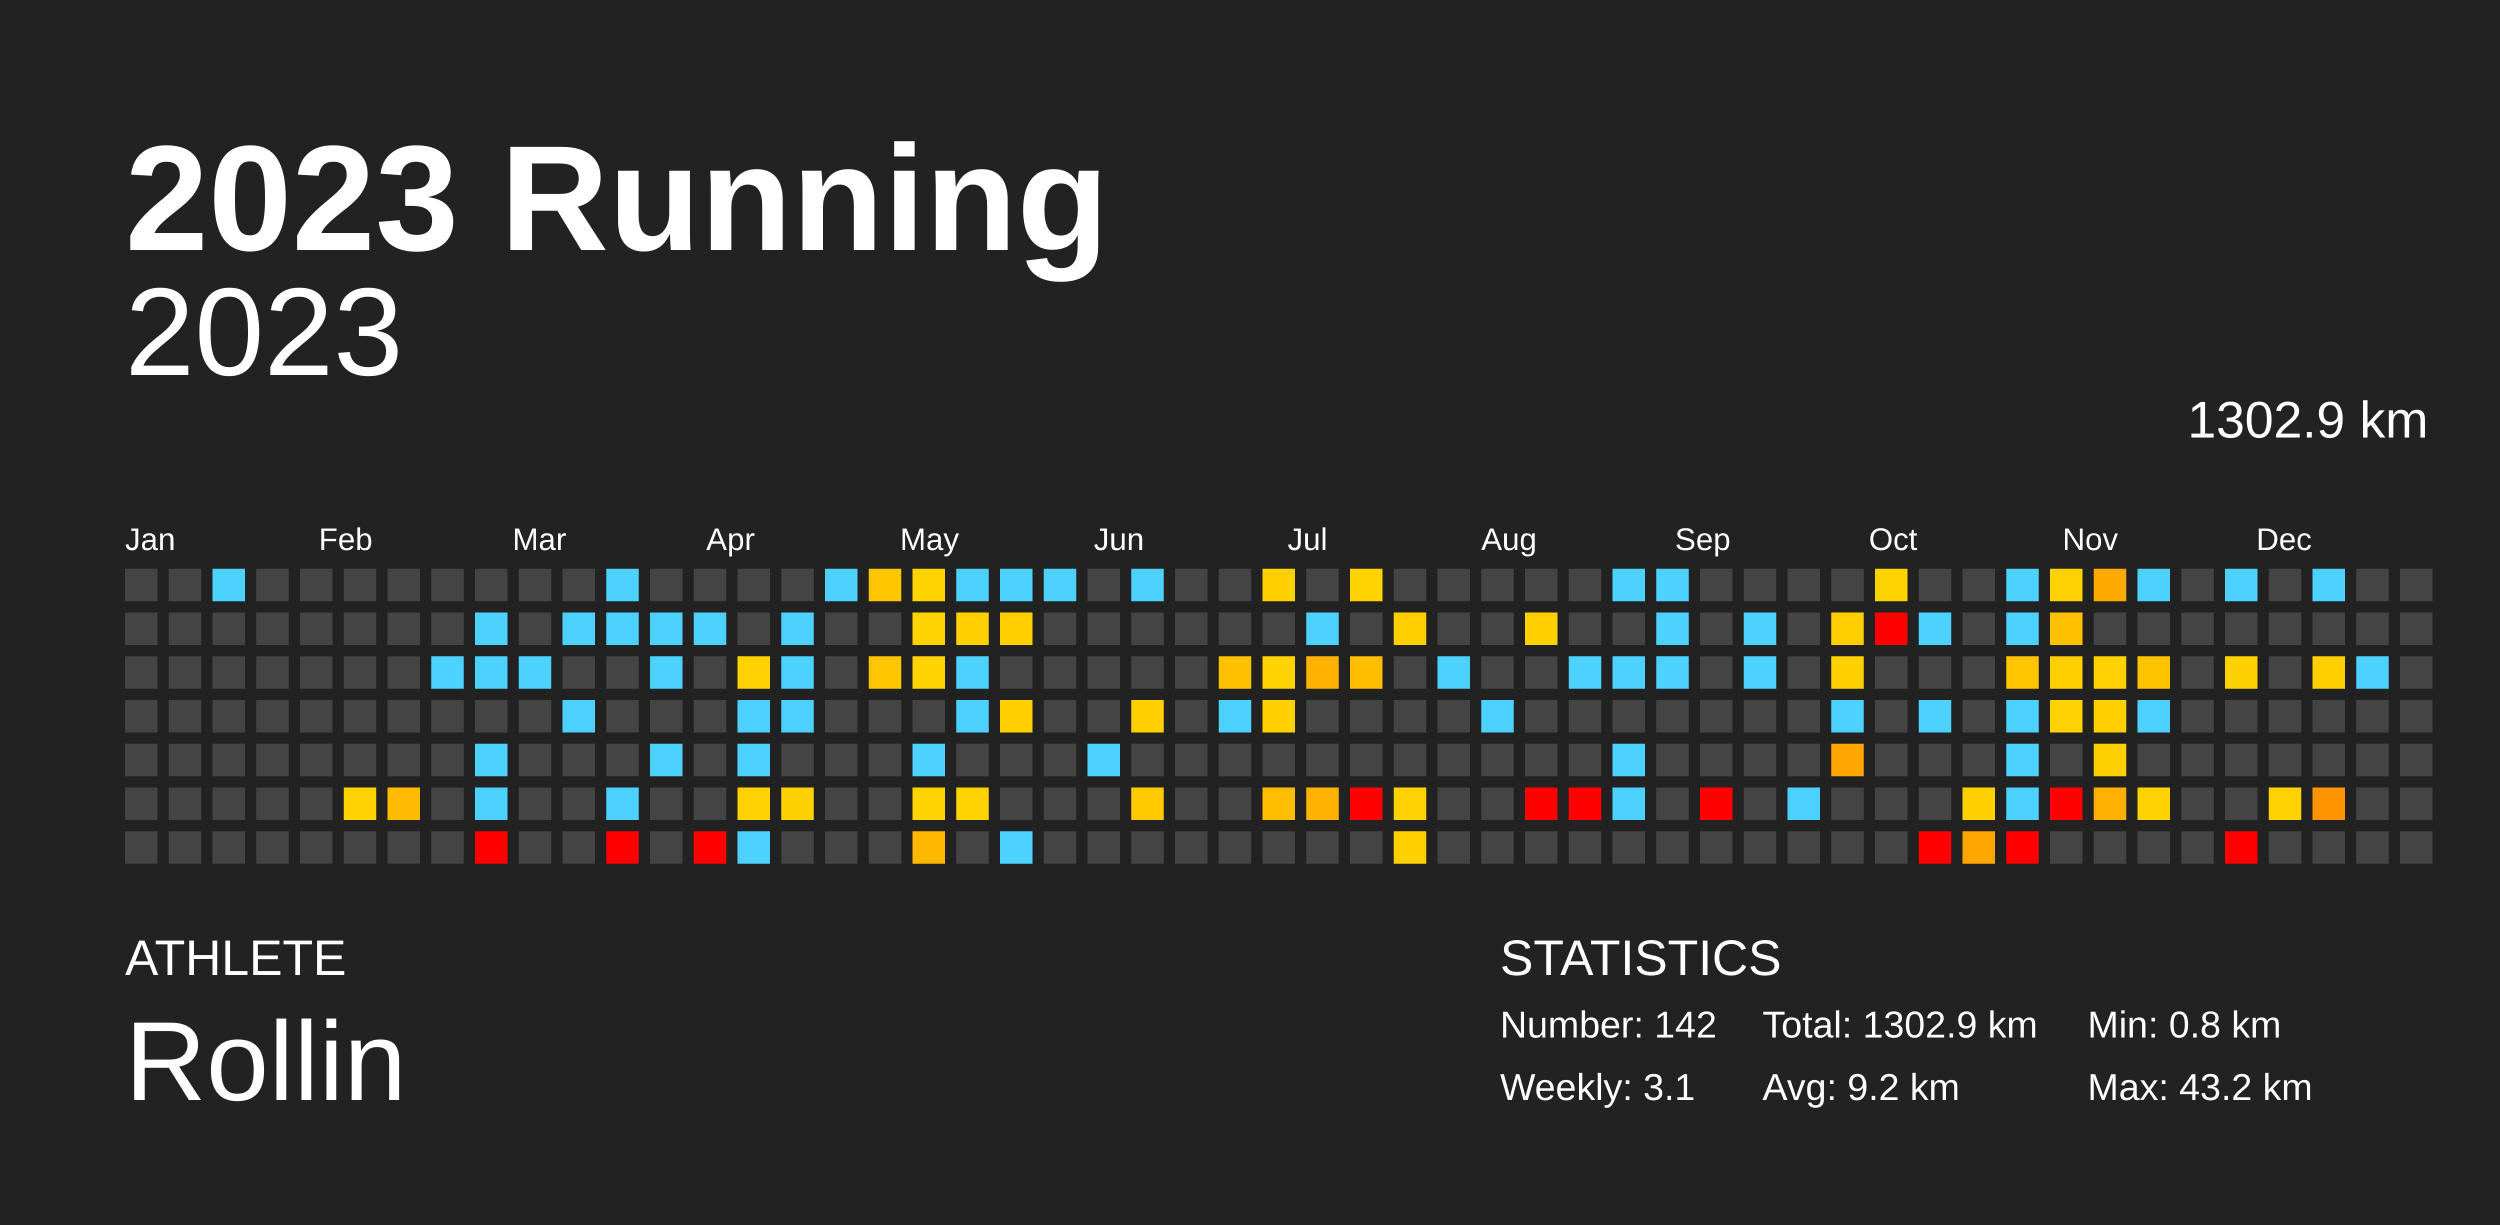
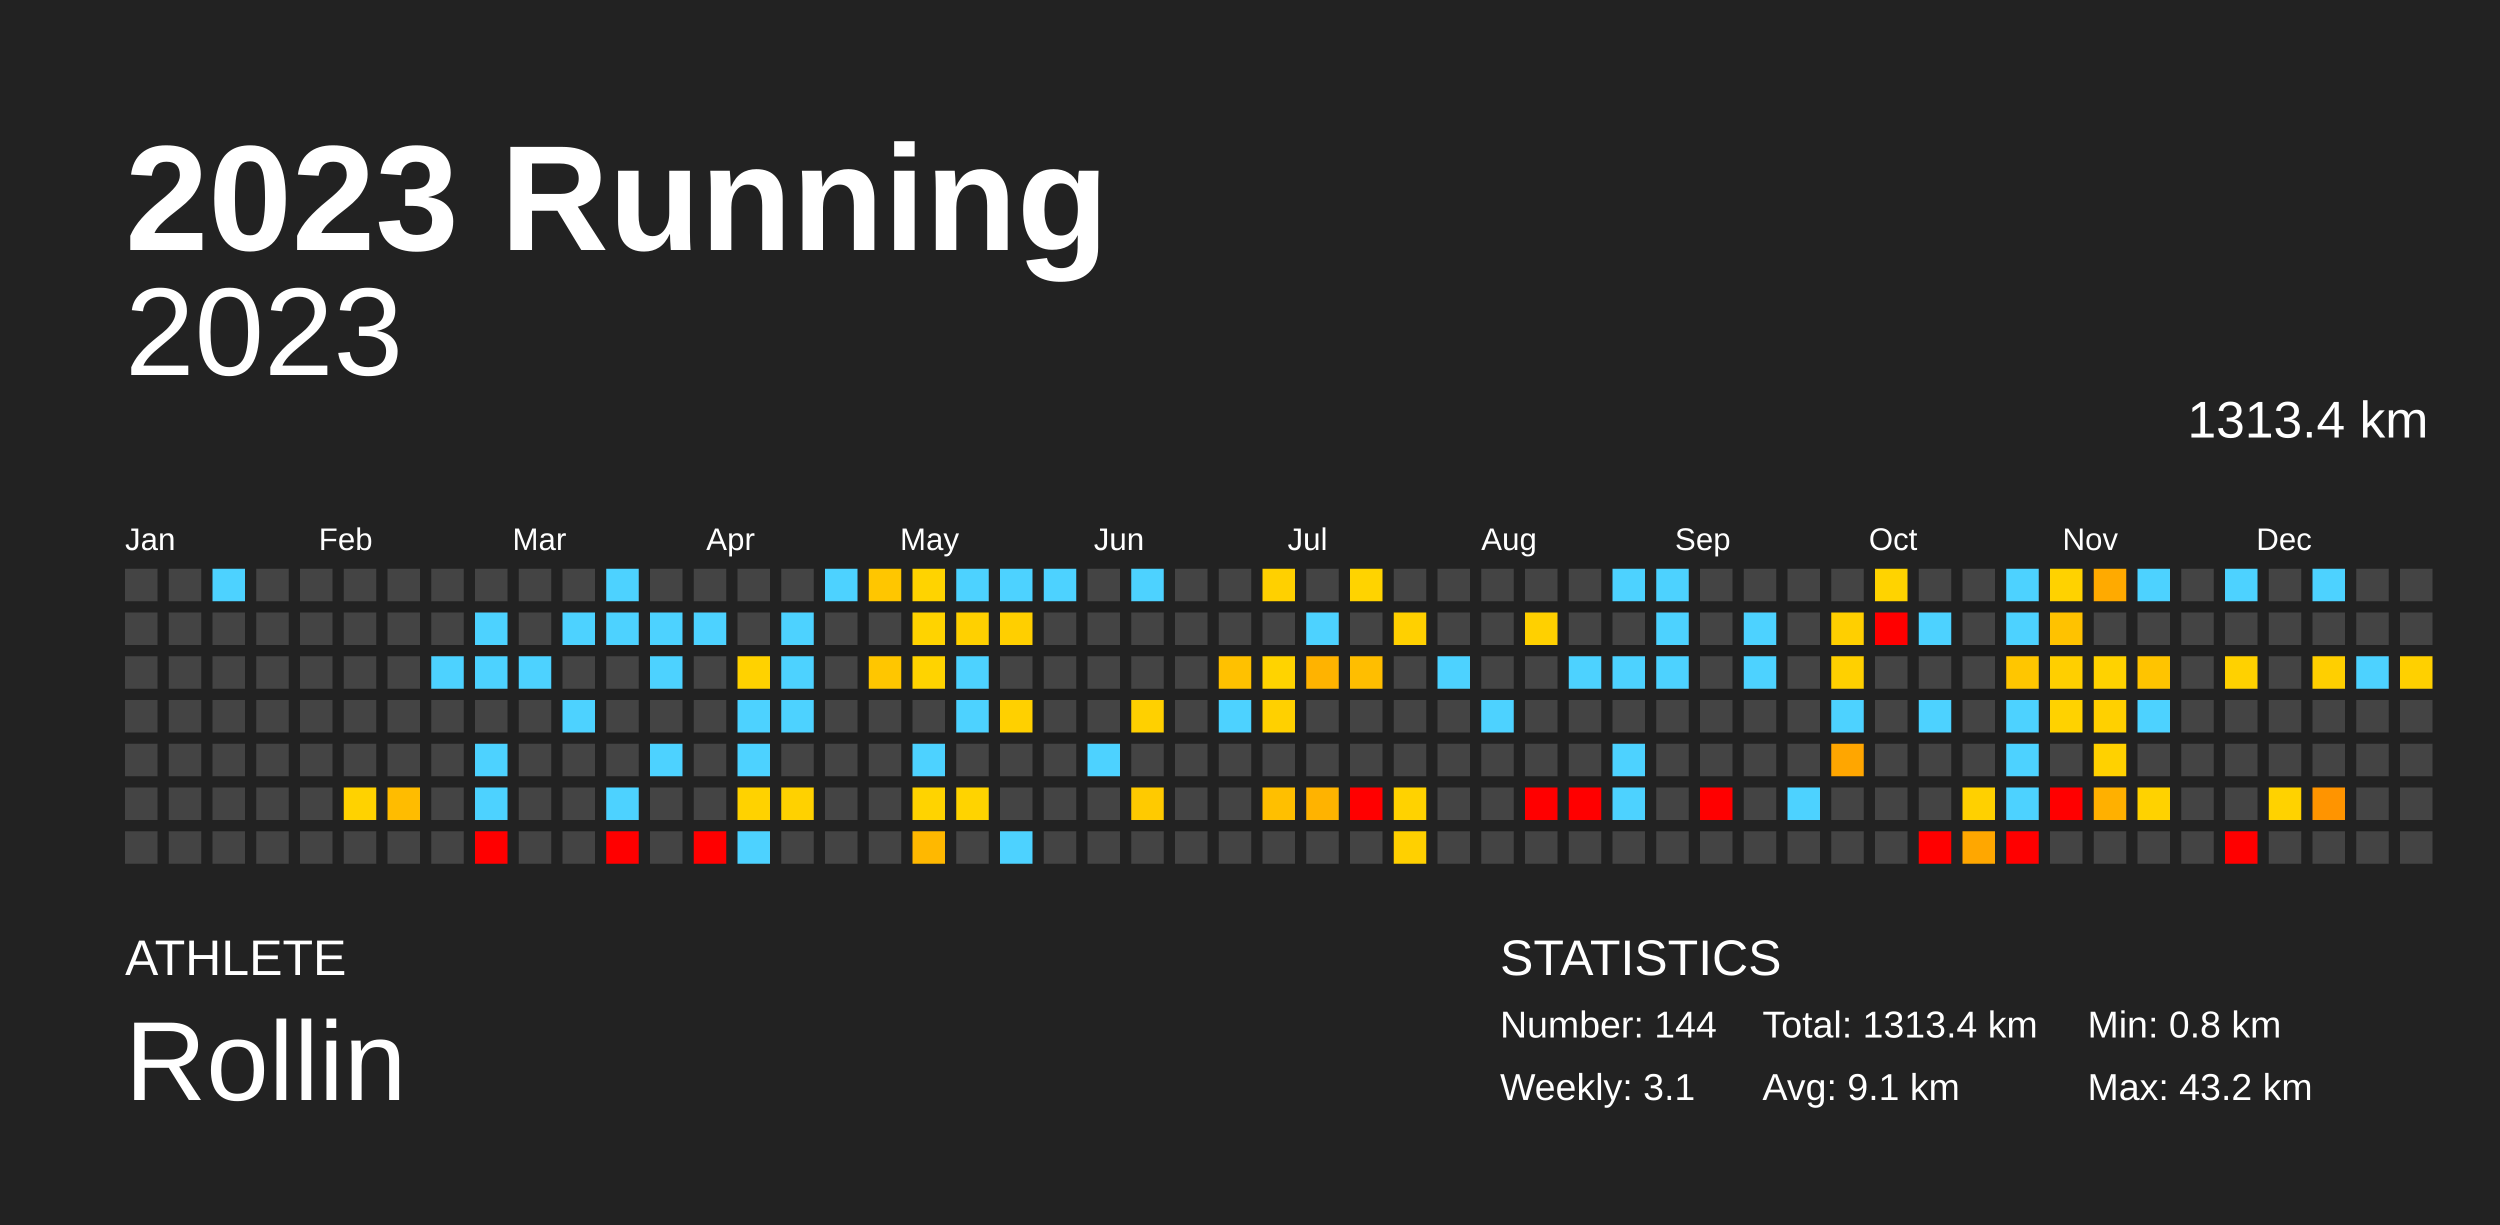
<svg xmlns="http://www.w3.org/2000/svg" baseProfile="full" height="98mm" version="1.1" viewBox="0,0,200,98" width="200mm">
  <defs />
  <rect fill="#222222" height="98" width="200" x="0" y="0" />
  <text fill="#FFFFFF" style="font-size:12px; font-family:Arial; font-weight:bold;" x="10" y="20">2023 Running</text>
  <text fill="#FFFFFF" style="font-size:4px; font-family:Arial" x="10" y="78">ATHLETE</text>
  <text fill="#FFFFFF" style="font-size:9px; font-family:Arial" x="10" y="88">Rollin</text>
  <text fill="#FFFFFF" style="font-size:4px; font-family:Arial" x="120" y="78">STATISTICS</text>
-   <text fill="#FFFFFF" style="font-size:3px; font-family:Arial" x="120" y="83">Number: 142</text>
+   <text fill="#FFFFFF" style="font-size:3px; font-family:Arial" x="120" y="83">Number: 144</text>
  <text fill="#FFFFFF" style="font-size:3px; font-family:Arial" x="120" y="88">Weekly: 3.1</text>
-   <text fill="#FFFFFF" style="font-size:3px; font-family:Arial" x="141" y="83">Total: 1302.9 km</text>
-   <text fill="#FFFFFF" style="font-size:3px; font-family:Arial" x="141" y="88">Avg: 9.2 km</text>
+   <text fill="#FFFFFF" style="font-size:3px; font-family:Arial" x="141" y="83">Total: 1313.4 km</text>
+   <text fill="#FFFFFF" style="font-size:3px; font-family:Arial" x="141" y="88">Avg: 9.1 km</text>
  <text fill="#FFFFFF" style="font-size:3px; font-family:Arial" x="167" y="83">Min: 0.8 km</text>
  <text fill="#FFFFFF" style="font-size:3px; font-family:Arial" x="167" y="88">Max: 43.2 km</text>
  <text alignment-baseline="hanging" fill="#FFFFFF" style="font-size:10.0px; font-family:Arial;" x="10" y="30">2023</text>
-   <text alignment-baseline="hanging" fill="#FFFFFF" style="font-size:4.125px; font-family:Arial;" x="175" y="35">1302.9 km</text>
+   <text alignment-baseline="hanging" fill="#FFFFFF" style="font-size:4.125px; font-family:Arial;" x="175" y="35">1313.4 km</text>
  <text fill="#FFFFFF" style="font-size:2.5px; font-family:Arial" x="10.0" y="44">Jan</text>
  <text fill="#FFFFFF" style="font-size:2.5px; font-family:Arial" x="25.5" y="44">Feb</text>
  <text fill="#FFFFFF" style="font-size:2.5px; font-family:Arial" x="41.0" y="44">Mar</text>
  <text fill="#FFFFFF" style="font-size:2.5px; font-family:Arial" x="56.5" y="44">Apr</text>
  <text fill="#FFFFFF" style="font-size:2.5px; font-family:Arial" x="72.0" y="44">May</text>
  <text fill="#FFFFFF" style="font-size:2.5px; font-family:Arial" x="87.5" y="44">Jun</text>
  <text fill="#FFFFFF" style="font-size:2.5px; font-family:Arial" x="103.0" y="44">Jul</text>
  <text fill="#FFFFFF" style="font-size:2.5px; font-family:Arial" x="118.5" y="44">Aug</text>
  <text fill="#FFFFFF" style="font-size:2.5px; font-family:Arial" x="134.0" y="44">Sep</text>
  <text fill="#FFFFFF" style="font-size:2.5px; font-family:Arial" x="149.5" y="44">Oct</text>
  <text fill="#FFFFFF" style="font-size:2.5px; font-family:Arial" x="165.0" y="44">Nov</text>
  <text fill="#FFFFFF" style="font-size:2.5px; font-family:Arial" x="180.5" y="44">Dec</text>
  <rect fill="#444444" height="2.6" width="2.6" x="10.0" y="45.5" />
  <rect fill="#444444" height="2.6" width="2.6" x="10.0" y="49.0" />
  <rect fill="#444444" height="2.6" width="2.6" x="10.0" y="52.5" />
  <rect fill="#444444" height="2.6" width="2.6" x="10.0" y="56.0" />
  <rect fill="#444444" height="2.6" width="2.6" x="10.0" y="59.5" />
  <rect fill="#444444" height="2.6" width="2.6" x="10.0" y="63.0" />
  <rect fill="#444444" height="2.6" width="2.6" x="10.0" y="66.5" />
  <rect fill="#444444" height="2.6" width="2.6" x="13.5" y="45.5" />
  <rect fill="#444444" height="2.6" width="2.6" x="13.5" y="49.0" />
  <rect fill="#444444" height="2.6" width="2.6" x="13.5" y="52.5" />
  <rect fill="#444444" height="2.6" width="2.6" x="13.5" y="56.0" />
  <rect fill="#444444" height="2.6" width="2.6" x="13.5" y="59.5" />
  <rect fill="#444444" height="2.6" width="2.6" x="13.5" y="63.0" />
  <rect fill="#444444" height="2.6" width="2.6" x="13.5" y="66.5" />
  <rect fill="#4dd2ff" height="2.6" width="2.6" x="17.0" y="45.5" />
  <rect fill="#444444" height="2.6" width="2.6" x="17.0" y="49.0" />
  <rect fill="#444444" height="2.6" width="2.6" x="17.0" y="52.5" />
  <rect fill="#444444" height="2.6" width="2.6" x="17.0" y="56.0" />
  <rect fill="#444444" height="2.6" width="2.6" x="17.0" y="59.5" />
  <rect fill="#444444" height="2.6" width="2.6" x="17.0" y="63.0" />
  <rect fill="#444444" height="2.6" width="2.6" x="17.0" y="66.5" />
  <rect fill="#444444" height="2.6" width="2.6" x="20.5" y="45.5" />
  <rect fill="#444444" height="2.6" width="2.6" x="20.5" y="49.0" />
  <rect fill="#444444" height="2.6" width="2.6" x="20.5" y="52.5" />
  <rect fill="#444444" height="2.6" width="2.6" x="20.5" y="56.0" />
  <rect fill="#444444" height="2.6" width="2.6" x="20.5" y="59.5" />
  <rect fill="#444444" height="2.6" width="2.6" x="20.5" y="63.0" />
  <rect fill="#444444" height="2.6" width="2.6" x="20.5" y="66.5" />
  <rect fill="#444444" height="2.6" width="2.6" x="24.0" y="45.5" />
  <rect fill="#444444" height="2.6" width="2.6" x="24.0" y="49.0" />
  <rect fill="#444444" height="2.6" width="2.6" x="24.0" y="52.5" />
  <rect fill="#444444" height="2.6" width="2.6" x="24.0" y="56.0" />
  <rect fill="#444444" height="2.6" width="2.6" x="24.0" y="59.5" />
  <rect fill="#444444" height="2.6" width="2.6" x="24.0" y="63.0" />
  <rect fill="#444444" height="2.6" width="2.6" x="24.0" y="66.5" />
  <rect fill="#444444" height="2.6" width="2.6" x="27.5" y="45.5" />
  <rect fill="#444444" height="2.6" width="2.6" x="27.5" y="49.0" />
  <rect fill="#444444" height="2.6" width="2.6" x="27.5" y="52.5" />
  <rect fill="#444444" height="2.6" width="2.6" x="27.5" y="56.0" />
  <rect fill="#444444" height="2.6" width="2.6" x="27.5" y="59.5" />
  <rect fill="#ffd200" height="2.6" width="2.6" x="27.5" y="63.0" />
  <rect fill="#444444" height="2.6" width="2.6" x="27.5" y="66.5" />
  <rect fill="#444444" height="2.6" width="2.6" x="31.0" y="45.5" />
  <rect fill="#444444" height="2.6" width="2.6" x="31.0" y="49.0" />
  <rect fill="#444444" height="2.6" width="2.6" x="31.0" y="52.5" />
  <rect fill="#444444" height="2.6" width="2.6" x="31.0" y="56.0" />
  <rect fill="#444444" height="2.6" width="2.6" x="31.0" y="59.5" />
  <rect fill="#ffbc00" height="2.6" width="2.6" x="31.0" y="63.0" />
  <rect fill="#444444" height="2.6" width="2.6" x="31.0" y="66.5" />
  <rect fill="#444444" height="2.6" width="2.6" x="34.5" y="45.5" />
  <rect fill="#444444" height="2.6" width="2.6" x="34.5" y="49.0" />
  <rect fill="#4dd2ff" height="2.6" width="2.6" x="34.5" y="52.5" />
  <rect fill="#444444" height="2.6" width="2.6" x="34.5" y="56.0" />
  <rect fill="#444444" height="2.6" width="2.6" x="34.5" y="59.5" />
  <rect fill="#444444" height="2.6" width="2.6" x="34.5" y="63.0" />
  <rect fill="#444444" height="2.6" width="2.6" x="34.5" y="66.5" />
  <rect fill="#444444" height="2.6" width="2.6" x="38.0" y="45.5" />
  <rect fill="#4dd2ff" height="2.6" width="2.6" x="38.0" y="49.0" />
  <rect fill="#4dd2ff" height="2.6" width="2.6" x="38.0" y="52.5" />
  <rect fill="#444444" height="2.6" width="2.6" x="38.0" y="56.0" />
  <rect fill="#4dd2ff" height="2.6" width="2.6" x="38.0" y="59.5" />
  <rect fill="#4dd2ff" height="2.6" width="2.6" x="38.0" y="63.0" />
  <rect fill="red" height="2.6" width="2.6" x="38.0" y="66.5" />
  <rect fill="#444444" height="2.6" width="2.6" x="41.5" y="45.5" />
  <rect fill="#444444" height="2.6" width="2.6" x="41.5" y="49.0" />
  <rect fill="#4dd2ff" height="2.6" width="2.6" x="41.5" y="52.5" />
  <rect fill="#444444" height="2.6" width="2.6" x="41.5" y="56.0" />
  <rect fill="#444444" height="2.6" width="2.6" x="41.5" y="59.5" />
  <rect fill="#444444" height="2.6" width="2.6" x="41.5" y="63.0" />
  <rect fill="#444444" height="2.6" width="2.6" x="41.5" y="66.5" />
  <rect fill="#444444" height="2.6" width="2.6" x="45.0" y="45.5" />
  <rect fill="#4dd2ff" height="2.6" width="2.6" x="45.0" y="49.0" />
  <rect fill="#444444" height="2.6" width="2.6" x="45.0" y="52.5" />
  <rect fill="#4dd2ff" height="2.6" width="2.6" x="45.0" y="56.0" />
  <rect fill="#444444" height="2.6" width="2.6" x="45.0" y="59.5" />
  <rect fill="#444444" height="2.6" width="2.6" x="45.0" y="63.0" />
  <rect fill="#444444" height="2.6" width="2.6" x="45.0" y="66.5" />
  <rect fill="#4dd2ff" height="2.6" width="2.6" x="48.5" y="45.5" />
  <rect fill="#4dd2ff" height="2.6" width="2.6" x="48.5" y="49.0" />
  <rect fill="#444444" height="2.6" width="2.6" x="48.5" y="52.5" />
  <rect fill="#444444" height="2.6" width="2.6" x="48.5" y="56.0" />
  <rect fill="#444444" height="2.6" width="2.6" x="48.5" y="59.5" />
  <rect fill="#4dd2ff" height="2.6" width="2.6" x="48.5" y="63.0" />
  <rect fill="red" height="2.6" width="2.6" x="48.5" y="66.5" />
  <rect fill="#444444" height="2.6" width="2.6" x="52.0" y="45.5" />
  <rect fill="#4dd2ff" height="2.6" width="2.6" x="52.0" y="49.0" />
  <rect fill="#4dd2ff" height="2.6" width="2.6" x="52.0" y="52.5" />
  <rect fill="#444444" height="2.6" width="2.6" x="52.0" y="56.0" />
  <rect fill="#4dd2ff" height="2.6" width="2.6" x="52.0" y="59.5" />
  <rect fill="#444444" height="2.6" width="2.6" x="52.0" y="63.0" />
  <rect fill="#444444" height="2.6" width="2.6" x="52.0" y="66.5" />
  <rect fill="#444444" height="2.6" width="2.6" x="55.5" y="45.5" />
  <rect fill="#4dd2ff" height="2.6" width="2.6" x="55.5" y="49.0" />
  <rect fill="#444444" height="2.6" width="2.6" x="55.5" y="52.5" />
  <rect fill="#444444" height="2.6" width="2.6" x="55.5" y="56.0" />
  <rect fill="#444444" height="2.6" width="2.6" x="55.5" y="59.5" />
  <rect fill="#444444" height="2.6" width="2.6" x="55.5" y="63.0" />
  <rect fill="red" height="2.6" width="2.6" x="55.5" y="66.5" />
  <rect fill="#444444" height="2.6" width="2.6" x="59.0" y="45.5" />
  <rect fill="#444444" height="2.6" width="2.6" x="59.0" y="49.0" />
  <rect fill="#ffd200" height="2.6" width="2.6" x="59.0" y="52.5" />
  <rect fill="#4dd2ff" height="2.6" width="2.6" x="59.0" y="56.0" />
  <rect fill="#4dd2ff" height="2.6" width="2.6" x="59.0" y="59.5" />
  <rect fill="#ffd200" height="2.6" width="2.6" x="59.0" y="63.0" />
  <rect fill="#4dd2ff" height="2.6" width="2.6" x="59.0" y="66.5" />
  <rect fill="#444444" height="2.6" width="2.6" x="62.5" y="45.5" />
  <rect fill="#4dd2ff" height="2.6" width="2.6" x="62.5" y="49.0" />
  <rect fill="#4dd2ff" height="2.6" width="2.6" x="62.5" y="52.5" />
  <rect fill="#4dd2ff" height="2.6" width="2.6" x="62.5" y="56.0" />
  <rect fill="#444444" height="2.6" width="2.6" x="62.5" y="59.5" />
  <rect fill="#ffd100" height="2.6" width="2.6" x="62.5" y="63.0" />
  <rect fill="#444444" height="2.6" width="2.6" x="62.5" y="66.5" />
  <rect fill="#4dd2ff" height="2.6" width="2.6" x="66.0" y="45.5" />
  <rect fill="#444444" height="2.6" width="2.6" x="66.0" y="49.0" />
  <rect fill="#444444" height="2.6" width="2.6" x="66.0" y="52.5" />
  <rect fill="#444444" height="2.6" width="2.6" x="66.0" y="56.0" />
  <rect fill="#444444" height="2.6" width="2.6" x="66.0" y="59.5" />
  <rect fill="#444444" height="2.6" width="2.6" x="66.0" y="63.0" />
  <rect fill="#444444" height="2.6" width="2.6" x="66.0" y="66.5" />
  <rect fill="#ffc600" height="2.6" width="2.6" x="69.5" y="45.5" />
  <rect fill="#444444" height="2.6" width="2.6" x="69.5" y="49.0" />
  <rect fill="#ffc600" height="2.6" width="2.6" x="69.5" y="52.5" />
  <rect fill="#444444" height="2.6" width="2.6" x="69.5" y="56.0" />
  <rect fill="#444444" height="2.6" width="2.6" x="69.5" y="59.5" />
  <rect fill="#444444" height="2.6" width="2.6" x="69.5" y="63.0" />
  <rect fill="#444444" height="2.6" width="2.6" x="69.5" y="66.5" />
  <rect fill="#ffd300" height="2.6" width="2.6" x="73.0" y="45.5" />
  <rect fill="#ffd300" height="2.6" width="2.6" x="73.0" y="49.0" />
  <rect fill="#ffd300" height="2.6" width="2.6" x="73.0" y="52.5" />
  <rect fill="#444444" height="2.6" width="2.6" x="73.0" y="56.0" />
  <rect fill="#4dd2ff" height="2.6" width="2.6" x="73.0" y="59.5" />
  <rect fill="#ffd300" height="2.6" width="2.6" x="73.0" y="63.0" />
  <rect fill="#ffb800" height="2.6" width="2.6" x="73.0" y="66.5" />
  <rect fill="#4dd2ff" height="2.6" width="2.6" x="76.5" y="45.5" />
  <rect fill="#ffd000" height="2.6" width="2.6" x="76.5" y="49.0" />
  <rect fill="#4dd2ff" height="2.6" width="2.6" x="76.5" y="52.5" />
  <rect fill="#4dd2ff" height="2.6" width="2.6" x="76.5" y="56.0" />
  <rect fill="#444444" height="2.6" width="2.6" x="76.5" y="59.5" />
  <rect fill="#ffd300" height="2.6" width="2.6" x="76.5" y="63.0" />
  <rect fill="#444444" height="2.6" width="2.6" x="76.5" y="66.5" />
  <rect fill="#4dd2ff" height="2.6" width="2.6" x="80.0" y="45.5" />
  <rect fill="#ffcf00" height="2.6" width="2.6" x="80.0" y="49.0" />
  <rect fill="#444444" height="2.6" width="2.6" x="80.0" y="52.5" />
  <rect fill="#ffd000" height="2.6" width="2.6" x="80.0" y="56.0" />
  <rect fill="#444444" height="2.6" width="2.6" x="80.0" y="59.5" />
  <rect fill="#444444" height="2.6" width="2.6" x="80.0" y="63.0" />
  <rect fill="#4dd2ff" height="2.6" width="2.6" x="80.0" y="66.5" />
  <rect fill="#4dd2ff" height="2.6" width="2.6" x="83.5" y="45.5" />
  <rect fill="#444444" height="2.6" width="2.6" x="83.5" y="49.0" />
  <rect fill="#444444" height="2.6" width="2.6" x="83.5" y="52.5" />
  <rect fill="#444444" height="2.6" width="2.6" x="83.5" y="56.0" />
  <rect fill="#444444" height="2.6" width="2.6" x="83.5" y="59.5" />
  <rect fill="#444444" height="2.6" width="2.6" x="83.5" y="63.0" />
  <rect fill="#444444" height="2.6" width="2.6" x="83.5" y="66.5" />
  <rect fill="#444444" height="2.6" width="2.6" x="87.0" y="45.5" />
  <rect fill="#444444" height="2.6" width="2.6" x="87.0" y="49.0" />
  <rect fill="#444444" height="2.6" width="2.6" x="87.0" y="52.5" />
  <rect fill="#444444" height="2.6" width="2.6" x="87.0" y="56.0" />
  <rect fill="#4dd2ff" height="2.6" width="2.6" x="87.0" y="59.5" />
  <rect fill="#444444" height="2.6" width="2.6" x="87.0" y="63.0" />
  <rect fill="#444444" height="2.6" width="2.6" x="87.0" y="66.5" />
  <rect fill="#4dd2ff" height="2.6" width="2.6" x="90.5" y="45.5" />
  <rect fill="#444444" height="2.6" width="2.6" x="90.5" y="49.0" />
  <rect fill="#444444" height="2.6" width="2.6" x="90.5" y="52.5" />
  <rect fill="#ffd000" height="2.6" width="2.6" x="90.5" y="56.0" />
  <rect fill="#444444" height="2.6" width="2.6" x="90.5" y="59.5" />
  <rect fill="#ffca00" height="2.6" width="2.6" x="90.5" y="63.0" />
  <rect fill="#444444" height="2.6" width="2.6" x="90.5" y="66.5" />
  <rect fill="#444444" height="2.6" width="2.6" x="94.0" y="45.5" />
  <rect fill="#444444" height="2.6" width="2.6" x="94.0" y="49.0" />
  <rect fill="#444444" height="2.6" width="2.6" x="94.0" y="52.5" />
  <rect fill="#444444" height="2.6" width="2.6" x="94.0" y="56.0" />
  <rect fill="#444444" height="2.6" width="2.6" x="94.0" y="59.5" />
  <rect fill="#444444" height="2.6" width="2.6" x="94.0" y="63.0" />
  <rect fill="#444444" height="2.6" width="2.6" x="94.0" y="66.5" />
  <rect fill="#444444" height="2.6" width="2.6" x="97.5" y="45.5" />
  <rect fill="#444444" height="2.6" width="2.6" x="97.5" y="49.0" />
  <rect fill="#ffc100" height="2.6" width="2.6" x="97.5" y="52.5" />
  <rect fill="#4dd2ff" height="2.6" width="2.6" x="97.5" y="56.0" />
  <rect fill="#444444" height="2.6" width="2.6" x="97.5" y="59.5" />
  <rect fill="#444444" height="2.6" width="2.6" x="97.5" y="63.0" />
  <rect fill="#444444" height="2.6" width="2.6" x="97.5" y="66.5" />
  <rect fill="#ffd000" height="2.6" width="2.6" x="101.0" y="45.5" />
  <rect fill="#444444" height="2.6" width="2.6" x="101.0" y="49.0" />
  <rect fill="#ffd300" height="2.6" width="2.6" x="101.0" y="52.5" />
  <rect fill="#ffd000" height="2.6" width="2.6" x="101.0" y="56.0" />
  <rect fill="#444444" height="2.6" width="2.6" x="101.0" y="59.5" />
  <rect fill="#ffbf00" height="2.6" width="2.6" x="101.0" y="63.0" />
  <rect fill="#444444" height="2.6" width="2.6" x="101.0" y="66.5" />
  <rect fill="#444444" height="2.6" width="2.6" x="104.5" y="45.5" />
  <rect fill="#4dd2ff" height="2.6" width="2.6" x="104.5" y="49.0" />
  <rect fill="#ffb300" height="2.6" width="2.6" x="104.5" y="52.5" />
  <rect fill="#444444" height="2.6" width="2.6" x="104.5" y="56.0" />
  <rect fill="#444444" height="2.6" width="2.6" x="104.5" y="59.5" />
  <rect fill="#ffb300" height="2.6" width="2.6" x="104.5" y="63.0" />
  <rect fill="#444444" height="2.6" width="2.6" x="104.5" y="66.5" />
  <rect fill="#ffd300" height="2.6" width="2.6" x="108.0" y="45.5" />
  <rect fill="#444444" height="2.6" width="2.6" x="108.0" y="49.0" />
  <rect fill="#ffbe00" height="2.6" width="2.6" x="108.0" y="52.5" />
  <rect fill="#444444" height="2.6" width="2.6" x="108.0" y="56.0" />
  <rect fill="#444444" height="2.6" width="2.6" x="108.0" y="59.5" />
  <rect fill="red" height="2.6" width="2.6" x="108.0" y="63.0" />
  <rect fill="#444444" height="2.6" width="2.6" x="108.0" y="66.5" />
  <rect fill="#444444" height="2.6" width="2.6" x="111.5" y="45.5" />
  <rect fill="#ffd000" height="2.6" width="2.6" x="111.5" y="49.0" />
  <rect fill="#444444" height="2.6" width="2.6" x="111.5" y="52.5" />
  <rect fill="#444444" height="2.6" width="2.6" x="111.5" y="56.0" />
  <rect fill="#444444" height="2.6" width="2.6" x="111.5" y="59.5" />
  <rect fill="#ffd200" height="2.6" width="2.6" x="111.5" y="63.0" />
  <rect fill="#ffd000" height="2.6" width="2.6" x="111.5" y="66.5" />
  <rect fill="#444444" height="2.6" width="2.6" x="115.0" y="45.5" />
  <rect fill="#444444" height="2.6" width="2.6" x="115.0" y="49.0" />
  <rect fill="#4dd2ff" height="2.6" width="2.6" x="115.0" y="52.5" />
  <rect fill="#444444" height="2.6" width="2.6" x="115.0" y="56.0" />
  <rect fill="#444444" height="2.6" width="2.6" x="115.0" y="59.5" />
  <rect fill="#444444" height="2.6" width="2.6" x="115.0" y="63.0" />
  <rect fill="#444444" height="2.6" width="2.6" x="115.0" y="66.5" />
  <rect fill="#444444" height="2.6" width="2.6" x="118.5" y="45.5" />
  <rect fill="#444444" height="2.6" width="2.6" x="118.5" y="49.0" />
  <rect fill="#444444" height="2.6" width="2.6" x="118.5" y="52.5" />
  <rect fill="#4dd2ff" height="2.6" width="2.6" x="118.5" y="56.0" />
  <rect fill="#444444" height="2.6" width="2.6" x="118.5" y="59.5" />
  <rect fill="#444444" height="2.6" width="2.6" x="118.5" y="63.0" />
  <rect fill="#444444" height="2.6" width="2.6" x="118.5" y="66.5" />
  <rect fill="#444444" height="2.6" width="2.6" x="122.0" y="45.5" />
  <rect fill="#ffd000" height="2.6" width="2.6" x="122.0" y="49.0" />
  <rect fill="#444444" height="2.6" width="2.6" x="122.0" y="52.5" />
  <rect fill="#444444" height="2.6" width="2.6" x="122.0" y="56.0" />
  <rect fill="#444444" height="2.6" width="2.6" x="122.0" y="59.5" />
  <rect fill="red" height="2.6" width="2.6" x="122.0" y="63.0" />
  <rect fill="#444444" height="2.6" width="2.6" x="122.0" y="66.5" />
  <rect fill="#444444" height="2.6" width="2.6" x="125.5" y="45.5" />
  <rect fill="#444444" height="2.6" width="2.6" x="125.5" y="49.0" />
  <rect fill="#4dd2ff" height="2.6" width="2.6" x="125.5" y="52.5" />
  <rect fill="#444444" height="2.6" width="2.6" x="125.5" y="56.0" />
  <rect fill="#444444" height="2.6" width="2.6" x="125.5" y="59.5" />
  <rect fill="red" height="2.6" width="2.6" x="125.5" y="63.0" />
  <rect fill="#444444" height="2.6" width="2.6" x="125.5" y="66.5" />
  <rect fill="#4dd2ff" height="2.6" width="2.6" x="129.0" y="45.5" />
  <rect fill="#444444" height="2.6" width="2.6" x="129.0" y="49.0" />
  <rect fill="#4dd2ff" height="2.6" width="2.6" x="129.0" y="52.5" />
  <rect fill="#444444" height="2.6" width="2.6" x="129.0" y="56.0" />
  <rect fill="#4dd2ff" height="2.6" width="2.6" x="129.0" y="59.5" />
  <rect fill="#4dd2ff" height="2.6" width="2.6" x="129.0" y="63.0" />
  <rect fill="#444444" height="2.6" width="2.6" x="129.0" y="66.5" />
  <rect fill="#4dd2ff" height="2.6" width="2.6" x="132.5" y="45.5" />
  <rect fill="#4dd2ff" height="2.6" width="2.6" x="132.5" y="49.0" />
  <rect fill="#4dd2ff" height="2.6" width="2.6" x="132.5" y="52.5" />
  <rect fill="#444444" height="2.6" width="2.6" x="132.5" y="56.0" />
  <rect fill="#444444" height="2.6" width="2.6" x="132.5" y="59.5" />
  <rect fill="#444444" height="2.6" width="2.6" x="132.5" y="63.0" />
  <rect fill="#444444" height="2.6" width="2.6" x="132.5" y="66.5" />
  <rect fill="#444444" height="2.6" width="2.6" x="136.0" y="45.5" />
  <rect fill="#444444" height="2.6" width="2.6" x="136.0" y="49.0" />
  <rect fill="#444444" height="2.6" width="2.6" x="136.0" y="52.5" />
  <rect fill="#444444" height="2.6" width="2.6" x="136.0" y="56.0" />
  <rect fill="#444444" height="2.6" width="2.6" x="136.0" y="59.5" />
  <rect fill="red" height="2.6" width="2.6" x="136.0" y="63.0" />
  <rect fill="#444444" height="2.6" width="2.6" x="136.0" y="66.5" />
  <rect fill="#444444" height="2.6" width="2.6" x="139.5" y="45.5" />
  <rect fill="#4dd2ff" height="2.6" width="2.6" x="139.5" y="49.0" />
  <rect fill="#4dd2ff" height="2.6" width="2.6" x="139.5" y="52.5" />
  <rect fill="#444444" height="2.6" width="2.6" x="139.5" y="56.0" />
  <rect fill="#444444" height="2.6" width="2.6" x="139.5" y="59.5" />
  <rect fill="#444444" height="2.6" width="2.6" x="139.5" y="63.0" />
  <rect fill="#444444" height="2.6" width="2.6" x="139.5" y="66.5" />
  <rect fill="#444444" height="2.6" width="2.6" x="143.0" y="45.5" />
  <rect fill="#444444" height="2.6" width="2.6" x="143.0" y="49.0" />
  <rect fill="#444444" height="2.6" width="2.6" x="143.0" y="52.5" />
  <rect fill="#444444" height="2.6" width="2.6" x="143.0" y="56.0" />
  <rect fill="#444444" height="2.6" width="2.6" x="143.0" y="59.5" />
  <rect fill="#4dd2ff" height="2.6" width="2.6" x="143.0" y="63.0" />
  <rect fill="#444444" height="2.6" width="2.6" x="143.0" y="66.5" />
  <rect fill="#444444" height="2.6" width="2.6" x="146.5" y="45.5" />
  <rect fill="#ffcf00" height="2.6" width="2.6" x="146.5" y="49.0" />
  <rect fill="#ffd000" height="2.6" width="2.6" x="146.5" y="52.5" />
  <rect fill="#4dd2ff" height="2.6" width="2.6" x="146.5" y="56.0" />
  <rect fill="#ffa600" height="2.6" width="2.6" x="146.5" y="59.5" />
  <rect fill="#444444" height="2.6" width="2.6" x="146.5" y="63.0" />
  <rect fill="#444444" height="2.6" width="2.6" x="146.5" y="66.5" />
  <rect fill="#ffd300" height="2.6" width="2.6" x="150.0" y="45.5" />
  <rect fill="red" height="2.6" width="2.6" x="150.0" y="49.0" />
  <rect fill="#444444" height="2.6" width="2.6" x="150.0" y="52.5" />
  <rect fill="#444444" height="2.6" width="2.6" x="150.0" y="56.0" />
  <rect fill="#444444" height="2.6" width="2.6" x="150.0" y="59.5" />
  <rect fill="#444444" height="2.6" width="2.6" x="150.0" y="63.0" />
  <rect fill="#444444" height="2.6" width="2.6" x="150.0" y="66.5" />
  <rect fill="#444444" height="2.6" width="2.6" x="153.5" y="45.5" />
  <rect fill="#4dd2ff" height="2.6" width="2.6" x="153.5" y="49.0" />
  <rect fill="#444444" height="2.6" width="2.6" x="153.5" y="52.5" />
  <rect fill="#4dd2ff" height="2.6" width="2.6" x="153.5" y="56.0" />
  <rect fill="#444444" height="2.6" width="2.6" x="153.5" y="59.5" />
  <rect fill="#444444" height="2.6" width="2.6" x="153.5" y="63.0" />
  <rect fill="red" height="2.6" width="2.6" x="153.5" y="66.5" />
  <rect fill="#444444" height="2.6" width="2.6" x="157.0" y="45.5" />
  <rect fill="#444444" height="2.6" width="2.6" x="157.0" y="49.0" />
  <rect fill="#444444" height="2.6" width="2.6" x="157.0" y="52.5" />
  <rect fill="#444444" height="2.6" width="2.6" x="157.0" y="56.0" />
  <rect fill="#444444" height="2.6" width="2.6" x="157.0" y="59.5" />
  <rect fill="#ffd000" height="2.6" width="2.6" x="157.0" y="63.0" />
  <rect fill="#ffa700" height="2.6" width="2.6" x="157.0" y="66.5" />
  <rect fill="#4dd2ff" height="2.6" width="2.6" x="160.5" y="45.5" />
  <rect fill="#4dd2ff" height="2.6" width="2.6" x="160.5" y="49.0" />
  <rect fill="#ffc600" height="2.6" width="2.6" x="160.5" y="52.5" />
  <rect fill="#4dd2ff" height="2.6" width="2.6" x="160.5" y="56.0" />
  <rect fill="#4dd2ff" height="2.6" width="2.6" x="160.5" y="59.5" />
  <rect fill="#4dd2ff" height="2.6" width="2.6" x="160.5" y="63.0" />
  <rect fill="red" height="2.6" width="2.6" x="160.5" y="66.5" />
  <rect fill="#ffd200" height="2.6" width="2.6" x="164.0" y="45.5" />
  <rect fill="#ffc200" height="2.6" width="2.6" x="164.0" y="49.0" />
  <rect fill="#ffcf00" height="2.6" width="2.6" x="164.0" y="52.5" />
  <rect fill="#ffd200" height="2.6" width="2.6" x="164.0" y="56.0" />
  <rect fill="#444444" height="2.6" width="2.6" x="164.0" y="59.5" />
  <rect fill="red" height="2.6" width="2.6" x="164.0" y="63.0" />
  <rect fill="#444444" height="2.6" width="2.6" x="164.0" y="66.5" />
  <rect fill="#ffaa00" height="2.6" width="2.6" x="167.5" y="45.5" />
  <rect fill="#444444" height="2.6" width="2.6" x="167.5" y="49.0" />
  <rect fill="#ffd200" height="2.6" width="2.6" x="167.5" y="52.5" />
  <rect fill="#ffd000" height="2.6" width="2.6" x="167.5" y="56.0" />
  <rect fill="#ffd100" height="2.6" width="2.6" x="167.5" y="59.5" />
  <rect fill="#ffb000" height="2.6" width="2.6" x="167.5" y="63.0" />
  <rect fill="#444444" height="2.6" width="2.6" x="167.5" y="66.5" />
  <rect fill="#4dd2ff" height="2.6" width="2.6" x="171.0" y="45.5" />
  <rect fill="#444444" height="2.6" width="2.6" x="171.0" y="49.0" />
  <rect fill="#ffc400" height="2.6" width="2.6" x="171.0" y="52.5" />
  <rect fill="#4dd2ff" height="2.6" width="2.6" x="171.0" y="56.0" />
  <rect fill="#444444" height="2.6" width="2.6" x="171.0" y="59.5" />
  <rect fill="#ffd200" height="2.6" width="2.6" x="171.0" y="63.0" />
  <rect fill="#444444" height="2.6" width="2.6" x="171.0" y="66.5" />
  <rect fill="#444444" height="2.6" width="2.6" x="174.5" y="45.5" />
  <rect fill="#444444" height="2.6" width="2.6" x="174.5" y="49.0" />
  <rect fill="#444444" height="2.6" width="2.6" x="174.5" y="52.5" />
  <rect fill="#444444" height="2.6" width="2.6" x="174.5" y="56.0" />
  <rect fill="#444444" height="2.6" width="2.6" x="174.5" y="59.5" />
  <rect fill="#444444" height="2.6" width="2.6" x="174.5" y="63.0" />
  <rect fill="#444444" height="2.6" width="2.6" x="174.5" y="66.5" />
  <rect fill="#4dd2ff" height="2.6" width="2.6" x="178.0" y="45.5" />
  <rect fill="#444444" height="2.6" width="2.6" x="178.0" y="49.0" />
  <rect fill="#ffd100" height="2.6" width="2.6" x="178.0" y="52.5" />
  <rect fill="#444444" height="2.6" width="2.6" x="178.0" y="56.0" />
  <rect fill="#444444" height="2.6" width="2.6" x="178.0" y="59.5" />
  <rect fill="#444444" height="2.6" width="2.6" x="178.0" y="63.0" />
  <rect fill="red" height="2.6" width="2.6" x="178.0" y="66.5" />
  <rect fill="#444444" height="2.6" width="2.6" x="181.5" y="45.5" />
  <rect fill="#444444" height="2.6" width="2.6" x="181.5" y="49.0" />
  <rect fill="#444444" height="2.6" width="2.6" x="181.5" y="52.5" />
  <rect fill="#444444" height="2.6" width="2.6" x="181.5" y="56.0" />
  <rect fill="#444444" height="2.6" width="2.6" x="181.5" y="59.5" />
  <rect fill="#ffd200" height="2.6" width="2.6" x="181.5" y="63.0" />
  <rect fill="#444444" height="2.6" width="2.6" x="181.5" y="66.5" />
  <rect fill="#4dd2ff" height="2.6" width="2.6" x="185.0" y="45.5" />
  <rect fill="#444444" height="2.6" width="2.6" x="185.0" y="49.0" />
  <rect fill="#ffcf00" height="2.6" width="2.6" x="185.0" y="52.5" />
  <rect fill="#444444" height="2.6" width="2.6" x="185.0" y="56.0" />
  <rect fill="#444444" height="2.6" width="2.6" x="185.0" y="59.5" />
  <rect fill="#ff9400" height="2.6" width="2.6" x="185.0" y="63.0" />
  <rect fill="#444444" height="2.6" width="2.6" x="185.0" y="66.5" />
  <rect fill="#444444" height="2.6" width="2.6" x="188.5" y="45.5" />
  <rect fill="#444444" height="2.6" width="2.6" x="188.5" y="49.0" />
  <rect fill="#4dd2ff" height="2.6" width="2.6" x="188.5" y="52.5" />
  <rect fill="#444444" height="2.6" width="2.6" x="188.5" y="56.0" />
  <rect fill="#444444" height="2.6" width="2.6" x="188.5" y="59.5" />
  <rect fill="#444444" height="2.6" width="2.6" x="188.5" y="63.0" />
  <rect fill="#444444" height="2.6" width="2.6" x="188.5" y="66.5" />
  <rect fill="#444444" height="2.6" width="2.6" x="192.0" y="45.5" />
  <rect fill="#444444" height="2.6" width="2.6" x="192.0" y="49.0" />
-   <rect fill="#444444" height="2.6" width="2.6" x="192.0" y="52.5" />
+   <rect fill="#ffd000" height="2.6" width="2.6" x="192.0" y="52.5" />
  <rect fill="#444444" height="2.6" width="2.6" x="192.0" y="56.0" />
  <rect fill="#444444" height="2.6" width="2.6" x="192.0" y="59.5" />
  <rect fill="#444444" height="2.6" width="2.6" x="192.0" y="63.0" />
  <rect fill="#444444" height="2.6" width="2.6" x="192.0" y="66.5" />
</svg>
